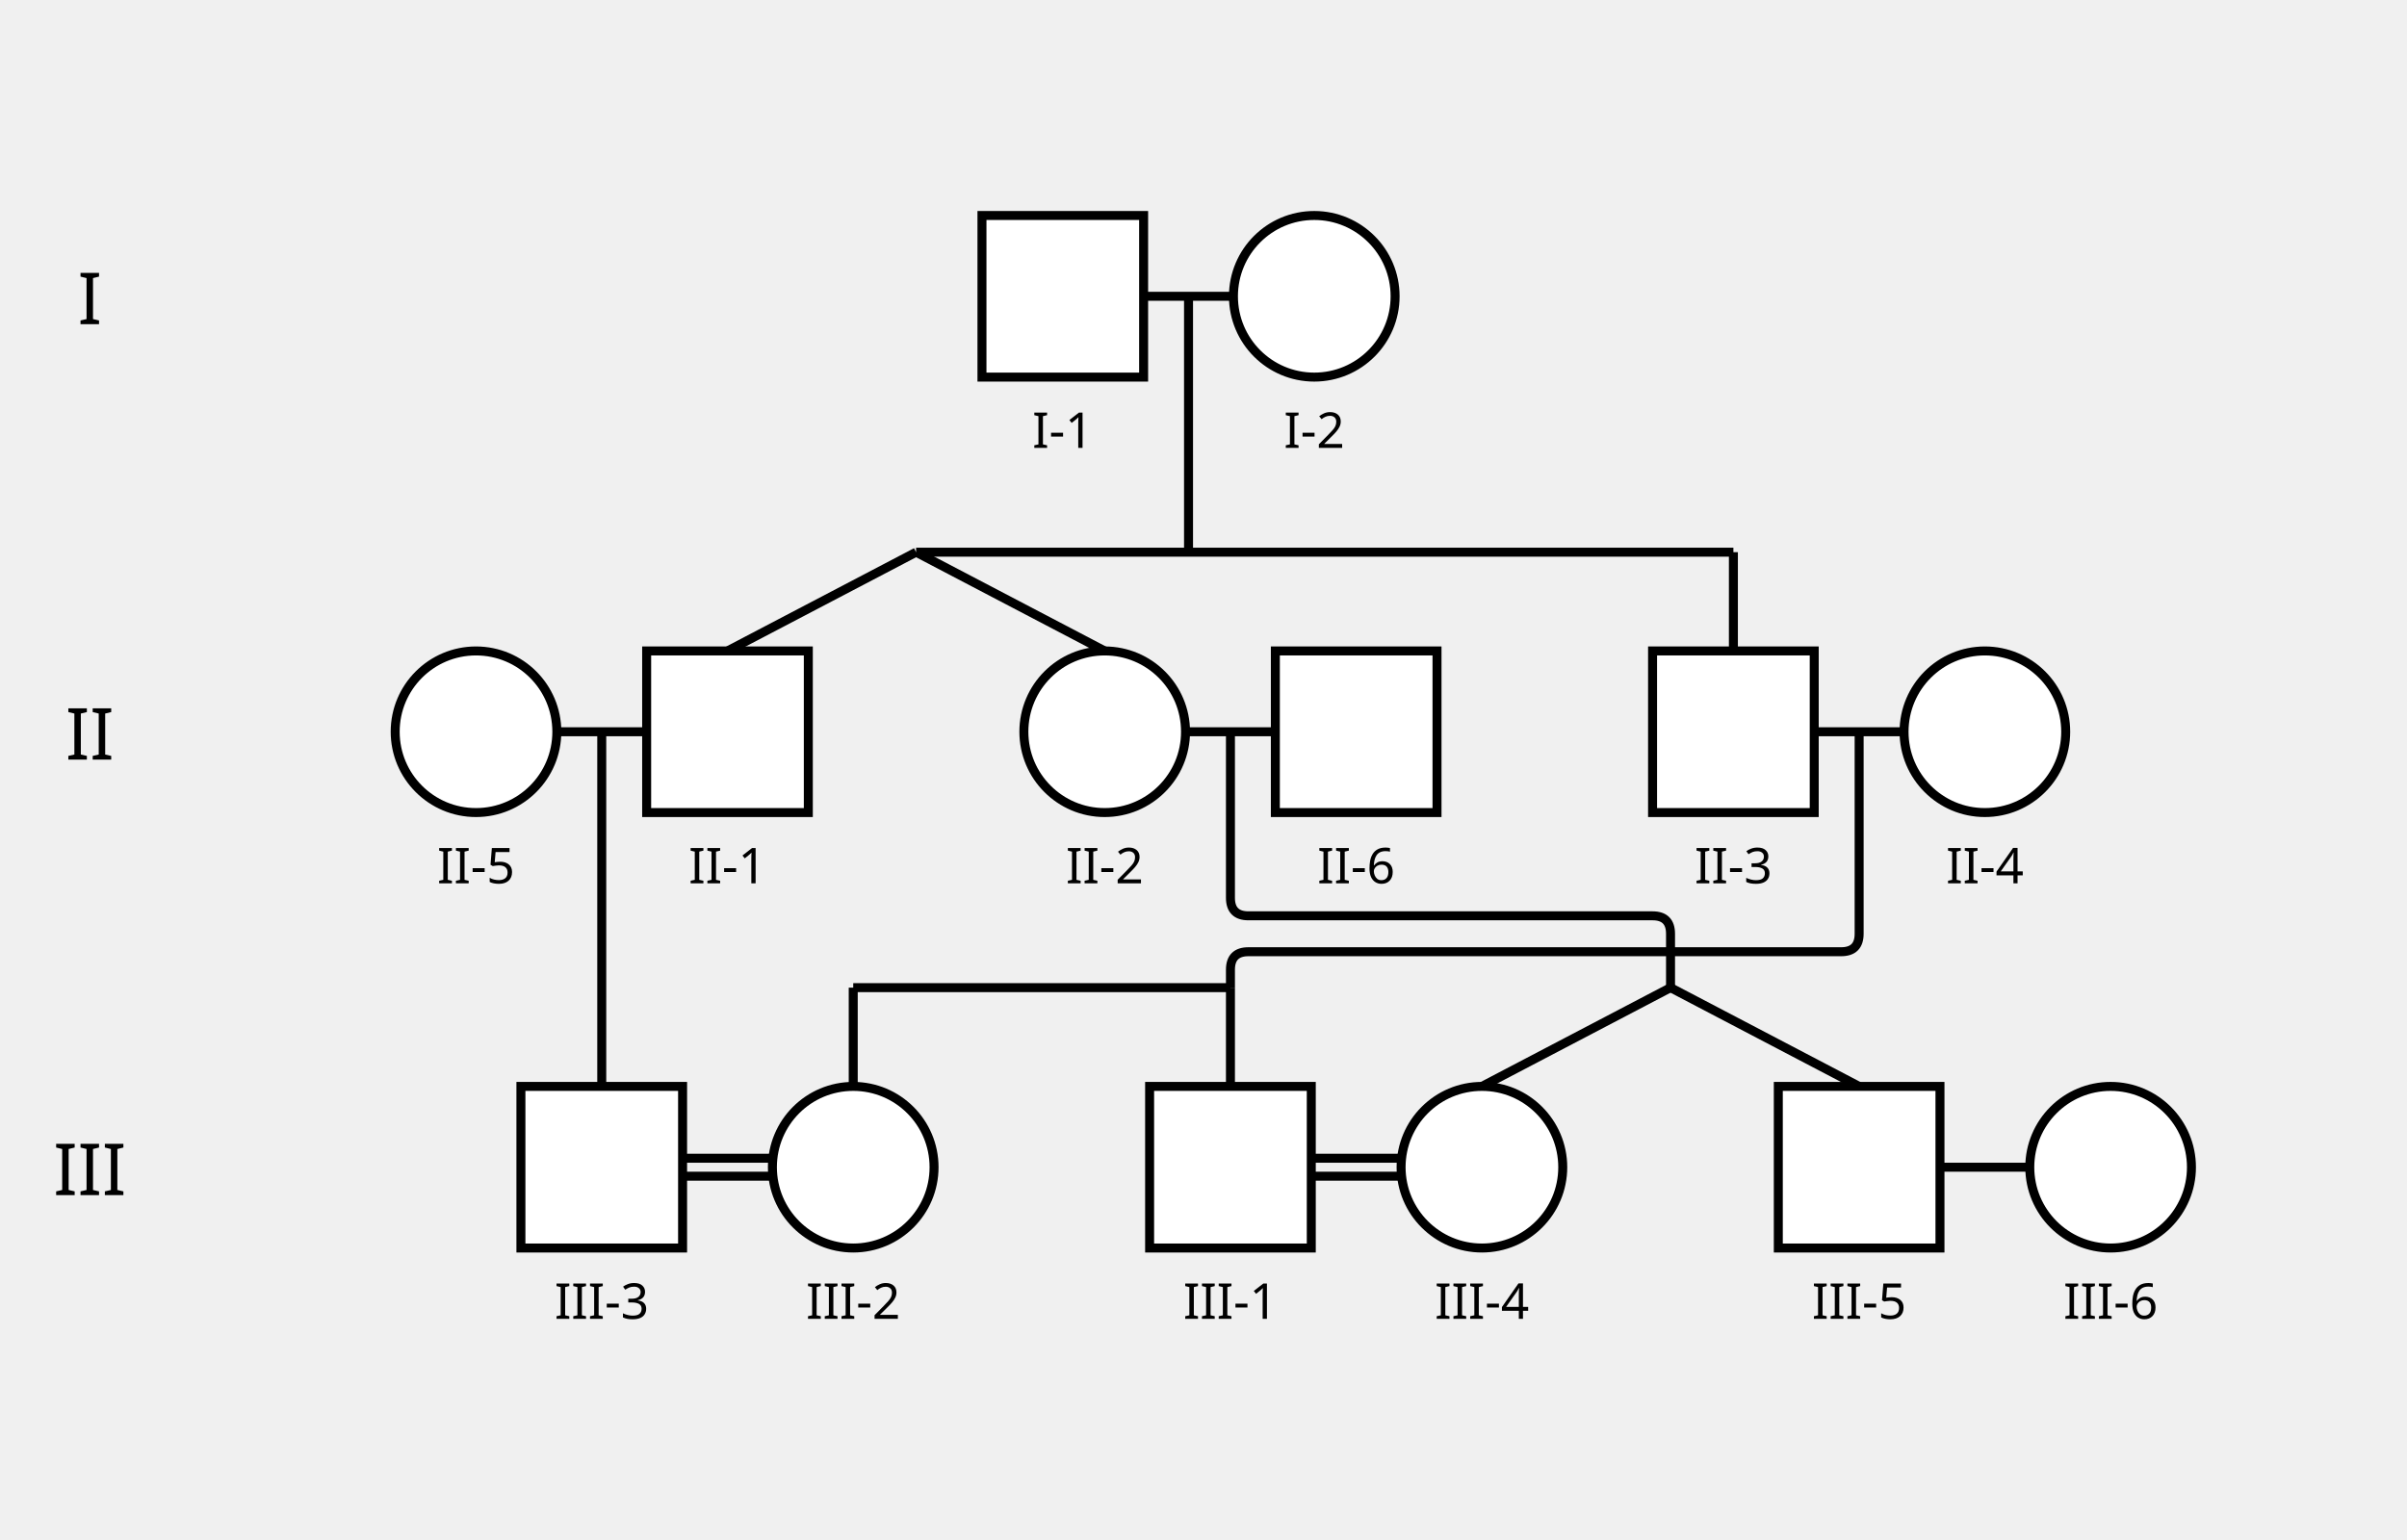
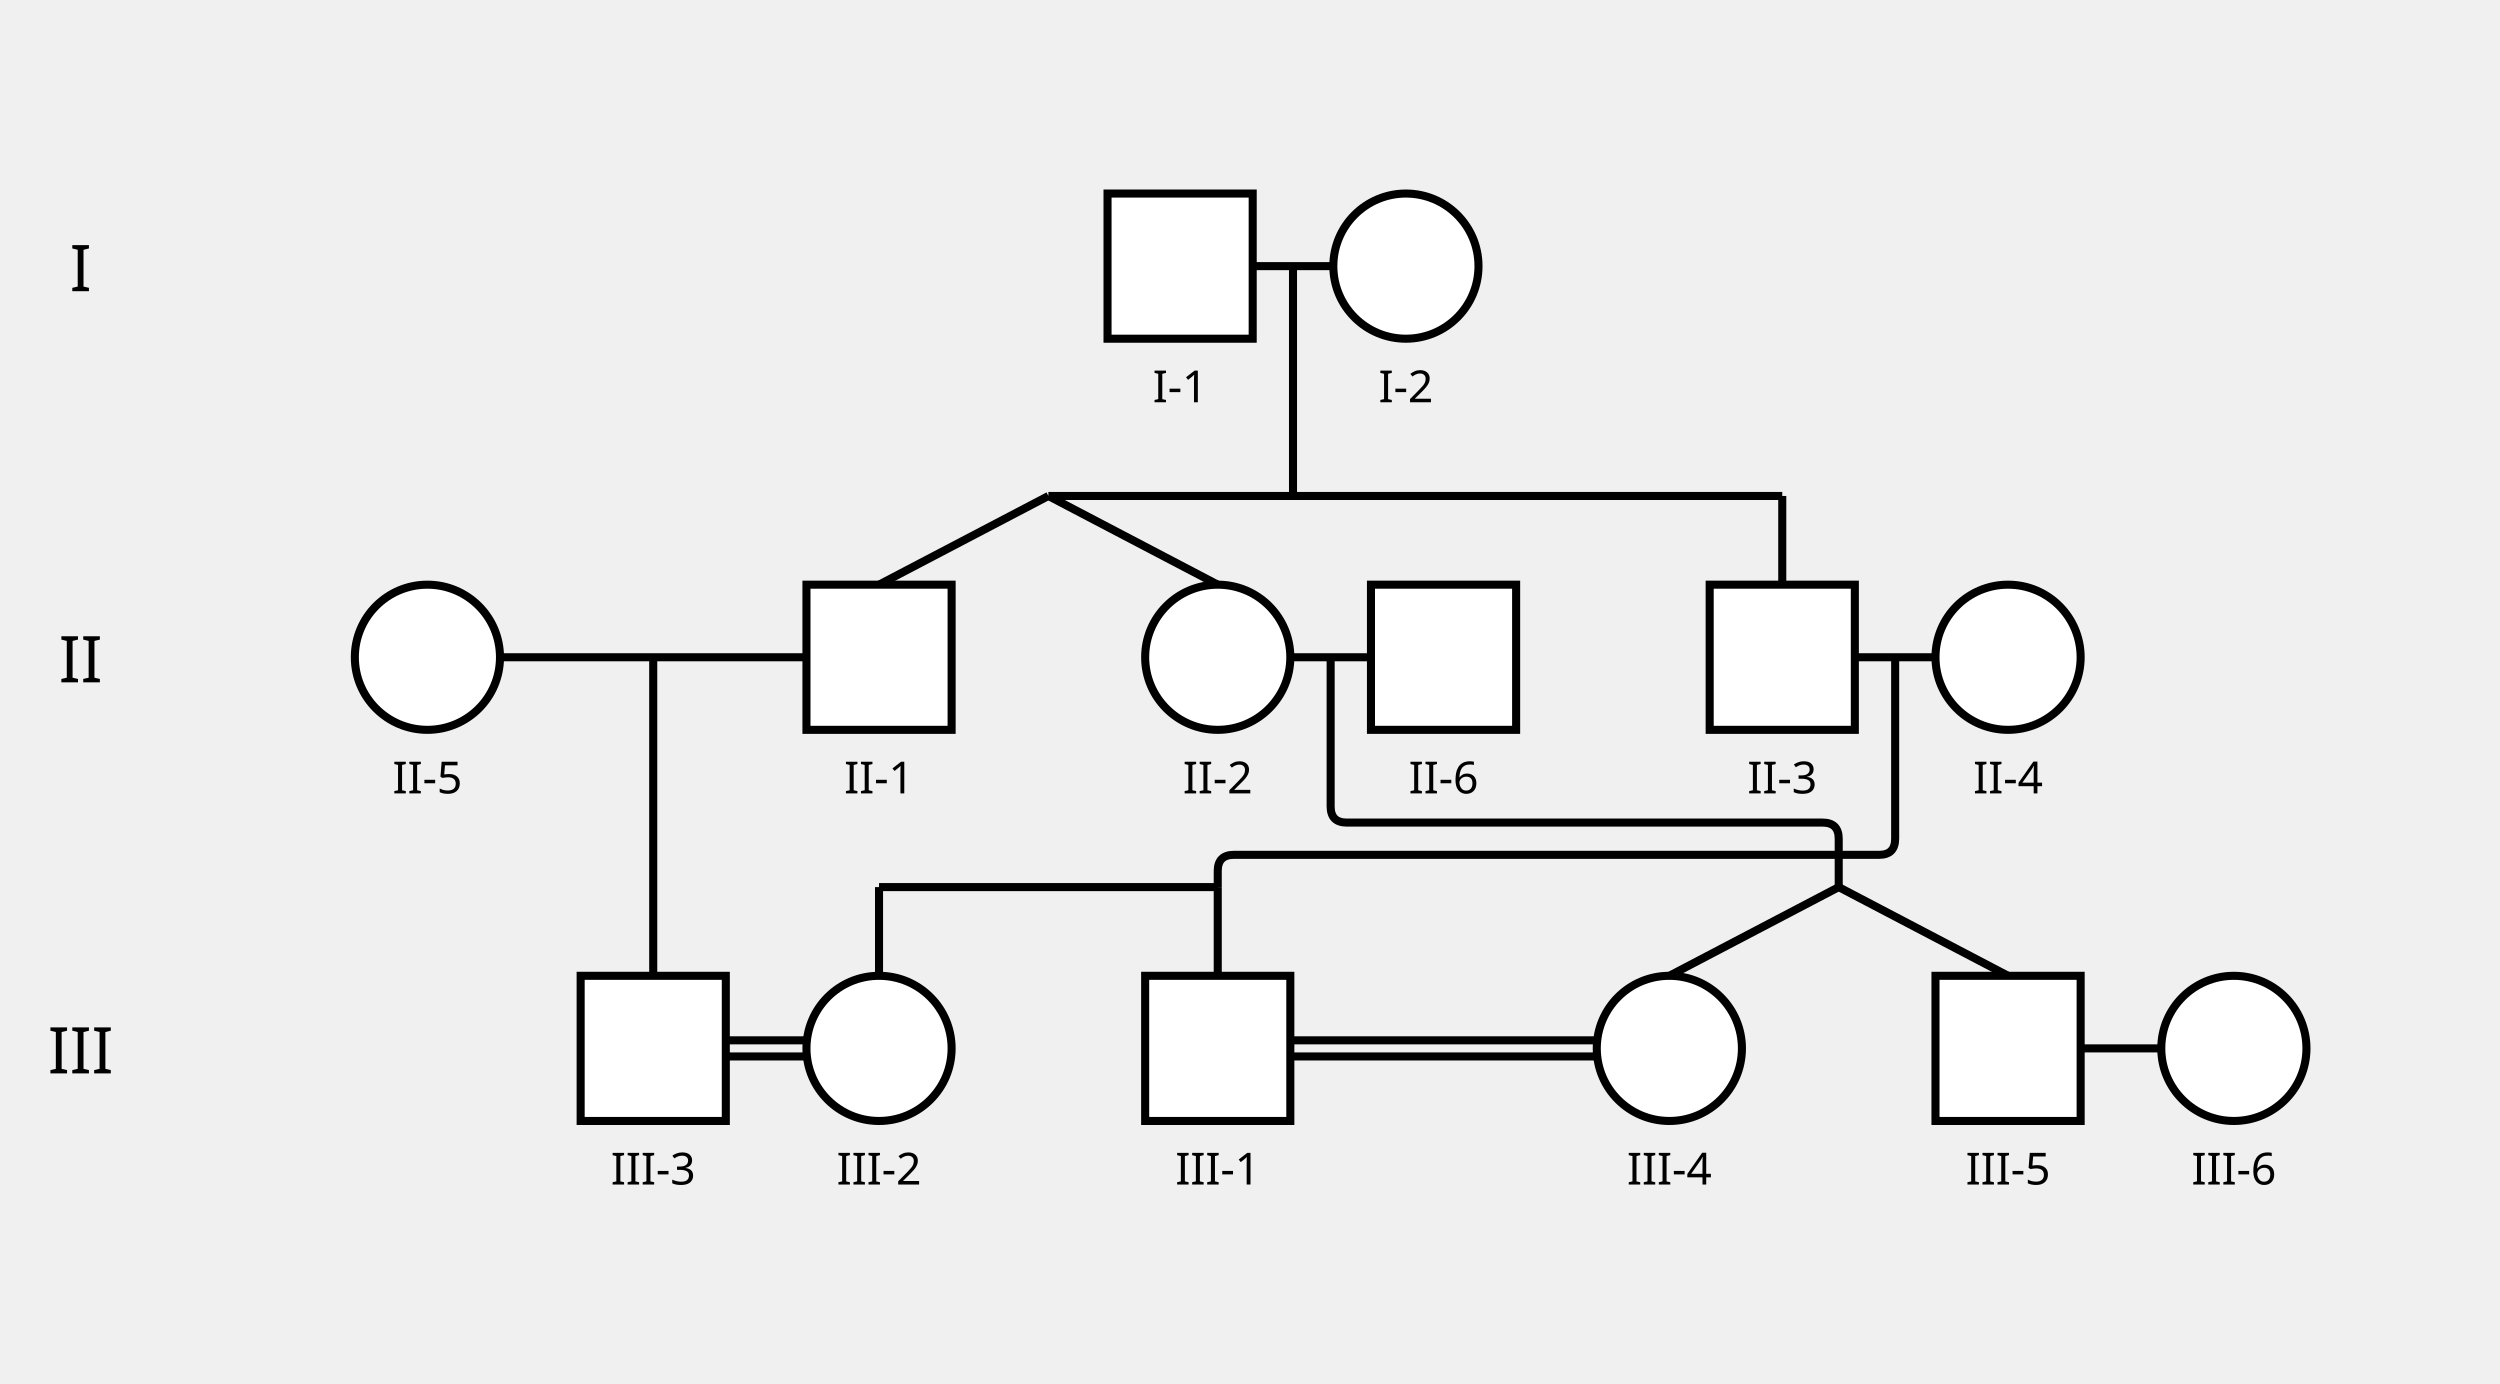
- <svg xmlns="http://www.w3.org/2000/svg" width="536" height="343" viewBox="0 0 536 343" class="pedigree" data-title="Two descents cross: each turns at its own elbow track and lands on its own bar" data-conditions="[]">
+ <svg xmlns="http://www.w3.org/2000/svg" width="620" height="343" viewBox="0 0 620 343" class="pedigree" data-title="Two descents cross: each turns at its own elbow track and lands on its own bar" data-conditions="[]">
  <g class="generation" data-generation="1">
    <text x="20" y="66" font-family="sans-serif" font-size="16" fill="#000000" text-anchor="middle" dominant-baseline="central">I</text>
  </g>
  <g class="generation" data-generation="2">
    <text x="20" y="163" font-family="sans-serif" font-size="16" fill="#000000" text-anchor="middle" dominant-baseline="central">II</text>
  </g>
  <g class="generation" data-generation="3">
    <text x="20" y="260" font-family="sans-serif" font-size="16" fill="#000000" text-anchor="middle" dominant-baseline="central">III</text>
  </g>
  <g class="mating" data-partners="I-1 I-2">
-     <line x1="254.667" y1="66" x2="274.667" y2="66" stroke="#000000" stroke-width="2" />
-     <line class="hit" x1="254.667" y1="66" x2="274.667" y2="66" stroke="none" stroke-width="12" pointer-events="stroke" />
+     <line x1="310.667" y1="66" x2="330.667" y2="66" stroke="#000000" stroke-width="2" />
+     <line class="hit" x1="310.667" y1="66" x2="330.667" y2="66" stroke="none" stroke-width="12" pointer-events="stroke" />
  </g>
  <g class="mating" data-partners="II-5 II-1">
-     <line x1="124" y1="163" x2="144" y2="163" stroke="#000000" stroke-width="2" />
-     <line class="hit" x1="124" y1="163" x2="144" y2="163" stroke="none" stroke-width="12" pointer-events="stroke" />
+     <line x1="124" y1="163" x2="200" y2="163" stroke="#000000" stroke-width="2" />
+     <line class="hit" x1="124" y1="163" x2="200" y2="163" stroke="none" stroke-width="12" pointer-events="stroke" />
  </g>
  <g class="mating" data-partners="II-2 II-6">
-     <line x1="264" y1="163" x2="284" y2="163" stroke="#000000" stroke-width="2" />
-     <line class="hit" x1="264" y1="163" x2="284" y2="163" stroke="none" stroke-width="12" pointer-events="stroke" />
+     <line x1="320" y1="163" x2="340" y2="163" stroke="#000000" stroke-width="2" />
+     <line class="hit" x1="320" y1="163" x2="340" y2="163" stroke="none" stroke-width="12" pointer-events="stroke" />
  </g>
  <g class="mating" data-partners="II-3 II-4">
-     <line x1="404" y1="163" x2="424" y2="163" stroke="#000000" stroke-width="2" />
-     <line class="hit" x1="404" y1="163" x2="424" y2="163" stroke="none" stroke-width="12" pointer-events="stroke" />
+     <line x1="460" y1="163" x2="480" y2="163" stroke="#000000" stroke-width="2" />
+     <line class="hit" x1="460" y1="163" x2="480" y2="163" stroke="none" stroke-width="12" pointer-events="stroke" />
  </g>
  <g class="mating consanguineous" data-partners="III-3 III-2">
-     <line x1="152" y1="258" x2="172" y2="258" stroke="#000000" stroke-width="2" />
-     <line x1="152" y1="262" x2="172" y2="262" stroke="#000000" stroke-width="2" />
-     <line class="hit" x1="152" y1="260" x2="172" y2="260" stroke="none" stroke-width="12" pointer-events="stroke" />
+     <line x1="180" y1="258" x2="200" y2="258" stroke="#000000" stroke-width="2" />
+     <line x1="180" y1="262" x2="200" y2="262" stroke="#000000" stroke-width="2" />
+     <line class="hit" x1="180" y1="260" x2="200" y2="260" stroke="none" stroke-width="12" pointer-events="stroke" />
  </g>
  <g class="mating consanguineous" data-partners="III-1 III-4">
-     <line x1="292" y1="258" x2="312" y2="258" stroke="#000000" stroke-width="2" />
-     <line x1="292" y1="262" x2="312" y2="262" stroke="#000000" stroke-width="2" />
-     <line class="hit" x1="292" y1="260" x2="312" y2="260" stroke="none" stroke-width="12" pointer-events="stroke" />
+     <line x1="320" y1="258" x2="396" y2="258" stroke="#000000" stroke-width="2" />
+     <line x1="320" y1="262" x2="396" y2="262" stroke="#000000" stroke-width="2" />
+     <line class="hit" x1="320" y1="260" x2="396" y2="260" stroke="none" stroke-width="12" pointer-events="stroke" />
  </g>
  <g class="mating" data-partners="III-5 III-6">
-     <line x1="432" y1="260" x2="452" y2="260" stroke="#000000" stroke-width="2" />
-     <line class="hit" x1="432" y1="260" x2="452" y2="260" stroke="none" stroke-width="12" pointer-events="stroke" />
+     <line x1="516" y1="260" x2="536" y2="260" stroke="#000000" stroke-width="2" />
+     <line class="hit" x1="516" y1="260" x2="536" y2="260" stroke="none" stroke-width="12" pointer-events="stroke" />
  </g>
  <g class="sibship" data-parents="I-1 I-2" data-children="II-1 II-2 II-3">
-     <line x1="264.667" y1="66" x2="264.667" y2="123" stroke="#000000" stroke-width="2" />
-     <line x1="204" y1="123" x2="386" y2="123" stroke="#000000" stroke-width="2" />
-     <line x1="204" y1="123" x2="162" y2="145" stroke="#000000" stroke-width="2" />
-     <line x1="204" y1="123" x2="246" y2="145" stroke="#000000" stroke-width="2" />
-     <line x1="386" y1="123" x2="386" y2="145" stroke="#000000" stroke-width="2" />
+     <line x1="320.667" y1="66" x2="320.667" y2="123" stroke="#000000" stroke-width="2" />
+     <line x1="260" y1="123" x2="442" y2="123" stroke="#000000" stroke-width="2" />
+     <line x1="260" y1="123" x2="218" y2="145" stroke="#000000" stroke-width="2" />
+     <line x1="260" y1="123" x2="302" y2="145" stroke="#000000" stroke-width="2" />
+     <line x1="442" y1="123" x2="442" y2="145" stroke="#000000" stroke-width="2" />
  </g>
  <g class="sibship" data-parents="II-5 II-1" data-children="III-3">
-     <line x1="134" y1="163" x2="134" y2="242" stroke="#000000" stroke-width="2" />
+     <line x1="162" y1="163" x2="162" y2="242" stroke="#000000" stroke-width="2" />
  </g>
  <g class="sibship" data-parents="II-2 II-6" data-children="III-4 III-5">
-     <path d="M274,163L274,200Q274,204 278,204L368,204Q372,204 372,208L372,220" fill="none" stroke="#000000" stroke-width="2" />
-     <line x1="372" y1="220" x2="330" y2="242" stroke="#000000" stroke-width="2" />
-     <line x1="372" y1="220" x2="414" y2="242" stroke="#000000" stroke-width="2" />
+     <path d="M330,163L330,200Q330,204 334,204L452,204Q456,204 456,208L456,220" fill="none" stroke="#000000" stroke-width="2" />
+     <line x1="456" y1="220" x2="414" y2="242" stroke="#000000" stroke-width="2" />
+     <line x1="456" y1="220" x2="498" y2="242" stroke="#000000" stroke-width="2" />
  </g>
  <g class="sibship" data-parents="II-3 II-4" data-children="III-2 III-1">
-     <path d="M414,163L414,208Q414,212 410,212L278,212Q274,212 274,216L274,220" fill="none" stroke="#000000" stroke-width="2" />
-     <line x1="190" y1="220" x2="274" y2="220" stroke="#000000" stroke-width="2" />
-     <line x1="190" y1="220" x2="190" y2="242" stroke="#000000" stroke-width="2" />
-     <line x1="274" y1="220" x2="274" y2="242" stroke="#000000" stroke-width="2" />
+     <path d="M470,163L470,208Q470,212 466,212L306,212Q302,212 302,216L302,220" fill="none" stroke="#000000" stroke-width="2" />
+     <line x1="218" y1="220" x2="302" y2="220" stroke="#000000" stroke-width="2" />
+     <line x1="218" y1="220" x2="218" y2="242" stroke="#000000" stroke-width="2" />
+     <line x1="302" y1="220" x2="302" y2="242" stroke="#000000" stroke-width="2" />
  </g>
  <g id="ind-I-1" class="individual" data-position="I-1" data-generation="1" data-index="1" data-gender="man">
-     <rect class="backing" x="218.667" y="48" width="36" height="36" fill="#ffffff" />
-     <rect class="symbol" x="218.667" y="48" width="36" height="36" fill="none" stroke="#000000" stroke-width="2" />
-     <text class="label" x="236.667" y="95.5" font-family="sans-serif" font-size="11" fill="#000000" text-anchor="middle" dominant-baseline="central">I-1</text>
-     <rect class="hit" x="218.667" y="48" width="36" height="53" fill="none" pointer-events="all" />
+     <rect class="backing" x="274.667" y="48" width="36" height="36" fill="#ffffff" />
+     <rect class="symbol" x="274.667" y="48" width="36" height="36" fill="none" stroke="#000000" stroke-width="2" />
+     <text class="label" x="292.667" y="95.5" font-family="sans-serif" font-size="11" fill="#000000" text-anchor="middle" dominant-baseline="central">I-1</text>
+     <rect class="hit" x="274.667" y="48" width="36" height="53" fill="none" pointer-events="all" />
  </g>
  <g id="ind-I-2" class="individual" data-position="I-2" data-generation="1" data-index="2" data-gender="woman">
-     <circle class="backing" cx="292.667" cy="66" r="18" fill="#ffffff" />
-     <circle class="symbol" cx="292.667" cy="66" r="18" fill="none" stroke="#000000" stroke-width="2" />
-     <text class="label" x="292.667" y="95.5" font-family="sans-serif" font-size="11" fill="#000000" text-anchor="middle" dominant-baseline="central">I-2</text>
-     <rect class="hit" x="274.667" y="48" width="36" height="53" fill="none" pointer-events="all" />
+     <circle class="backing" cx="348.667" cy="66" r="18" fill="#ffffff" />
+     <circle class="symbol" cx="348.667" cy="66" r="18" fill="none" stroke="#000000" stroke-width="2" />
+     <text class="label" x="348.667" y="95.5" font-family="sans-serif" font-size="11" fill="#000000" text-anchor="middle" dominant-baseline="central">I-2</text>
+     <rect class="hit" x="330.667" y="48" width="36" height="53" fill="none" pointer-events="all" />
  </g>
  <g id="ind-II-5" class="individual" data-position="II-5" data-generation="2" data-index="5" data-gender="woman">
    <circle class="backing" cx="106" cy="163" r="18" fill="#ffffff" />
    <circle class="symbol" cx="106" cy="163" r="18" fill="none" stroke="#000000" stroke-width="2" />
    <text class="label" x="106" y="192.5" font-family="sans-serif" font-size="11" fill="#000000" text-anchor="middle" dominant-baseline="central">II-5</text>
    <rect class="hit" x="88" y="145" width="36" height="53" fill="none" pointer-events="all" />
  </g>
  <g id="ind-II-1" class="individual" data-position="II-1" data-generation="2" data-index="1" data-gender="man">
-     <rect class="backing" x="144" y="145" width="36" height="36" fill="#ffffff" />
-     <rect class="symbol" x="144" y="145" width="36" height="36" fill="none" stroke="#000000" stroke-width="2" />
-     <text class="label" x="162" y="192.5" font-family="sans-serif" font-size="11" fill="#000000" text-anchor="middle" dominant-baseline="central">II-1</text>
-     <rect class="hit" x="144" y="145" width="36" height="53" fill="none" pointer-events="all" />
+     <rect class="backing" x="200" y="145" width="36" height="36" fill="#ffffff" />
+     <rect class="symbol" x="200" y="145" width="36" height="36" fill="none" stroke="#000000" stroke-width="2" />
+     <text class="label" x="218" y="192.5" font-family="sans-serif" font-size="11" fill="#000000" text-anchor="middle" dominant-baseline="central">II-1</text>
+     <rect class="hit" x="200" y="145" width="36" height="53" fill="none" pointer-events="all" />
  </g>
  <g id="ind-II-2" class="individual" data-position="II-2" data-generation="2" data-index="2" data-gender="woman">
-     <circle class="backing" cx="246" cy="163" r="18" fill="#ffffff" />
-     <circle class="symbol" cx="246" cy="163" r="18" fill="none" stroke="#000000" stroke-width="2" />
-     <text class="label" x="246" y="192.5" font-family="sans-serif" font-size="11" fill="#000000" text-anchor="middle" dominant-baseline="central">II-2</text>
-     <rect class="hit" x="228" y="145" width="36" height="53" fill="none" pointer-events="all" />
+     <circle class="backing" cx="302" cy="163" r="18" fill="#ffffff" />
+     <circle class="symbol" cx="302" cy="163" r="18" fill="none" stroke="#000000" stroke-width="2" />
+     <text class="label" x="302" y="192.5" font-family="sans-serif" font-size="11" fill="#000000" text-anchor="middle" dominant-baseline="central">II-2</text>
+     <rect class="hit" x="284" y="145" width="36" height="53" fill="none" pointer-events="all" />
  </g>
  <g id="ind-II-6" class="individual" data-position="II-6" data-generation="2" data-index="6" data-gender="man">
-     <rect class="backing" x="284" y="145" width="36" height="36" fill="#ffffff" />
-     <rect class="symbol" x="284" y="145" width="36" height="36" fill="none" stroke="#000000" stroke-width="2" />
-     <text class="label" x="302" y="192.5" font-family="sans-serif" font-size="11" fill="#000000" text-anchor="middle" dominant-baseline="central">II-6</text>
-     <rect class="hit" x="284" y="145" width="36" height="53" fill="none" pointer-events="all" />
+     <rect class="backing" x="340" y="145" width="36" height="36" fill="#ffffff" />
+     <rect class="symbol" x="340" y="145" width="36" height="36" fill="none" stroke="#000000" stroke-width="2" />
+     <text class="label" x="358" y="192.5" font-family="sans-serif" font-size="11" fill="#000000" text-anchor="middle" dominant-baseline="central">II-6</text>
+     <rect class="hit" x="340" y="145" width="36" height="53" fill="none" pointer-events="all" />
  </g>
  <g id="ind-II-3" class="individual" data-position="II-3" data-generation="2" data-index="3" data-gender="man">
-     <rect class="backing" x="368" y="145" width="36" height="36" fill="#ffffff" />
-     <rect class="symbol" x="368" y="145" width="36" height="36" fill="none" stroke="#000000" stroke-width="2" />
-     <text class="label" x="386" y="192.5" font-family="sans-serif" font-size="11" fill="#000000" text-anchor="middle" dominant-baseline="central">II-3</text>
-     <rect class="hit" x="368" y="145" width="36" height="53" fill="none" pointer-events="all" />
+     <rect class="backing" x="424" y="145" width="36" height="36" fill="#ffffff" />
+     <rect class="symbol" x="424" y="145" width="36" height="36" fill="none" stroke="#000000" stroke-width="2" />
+     <text class="label" x="442" y="192.5" font-family="sans-serif" font-size="11" fill="#000000" text-anchor="middle" dominant-baseline="central">II-3</text>
+     <rect class="hit" x="424" y="145" width="36" height="53" fill="none" pointer-events="all" />
  </g>
  <g id="ind-II-4" class="individual" data-position="II-4" data-generation="2" data-index="4" data-gender="woman">
-     <circle class="backing" cx="442" cy="163" r="18" fill="#ffffff" />
-     <circle class="symbol" cx="442" cy="163" r="18" fill="none" stroke="#000000" stroke-width="2" />
-     <text class="label" x="442" y="192.5" font-family="sans-serif" font-size="11" fill="#000000" text-anchor="middle" dominant-baseline="central">II-4</text>
-     <rect class="hit" x="424" y="145" width="36" height="53" fill="none" pointer-events="all" />
+     <circle class="backing" cx="498" cy="163" r="18" fill="#ffffff" />
+     <circle class="symbol" cx="498" cy="163" r="18" fill="none" stroke="#000000" stroke-width="2" />
+     <text class="label" x="498" y="192.5" font-family="sans-serif" font-size="11" fill="#000000" text-anchor="middle" dominant-baseline="central">II-4</text>
+     <rect class="hit" x="480" y="145" width="36" height="53" fill="none" pointer-events="all" />
  </g>
  <g id="ind-III-3" class="individual" data-position="III-3" data-generation="3" data-index="3" data-gender="man">
-     <rect class="backing" x="116" y="242" width="36" height="36" fill="#ffffff" />
-     <rect class="symbol" x="116" y="242" width="36" height="36" fill="none" stroke="#000000" stroke-width="2" />
-     <text class="label" x="134" y="289.5" font-family="sans-serif" font-size="11" fill="#000000" text-anchor="middle" dominant-baseline="central">III-3</text>
-     <rect class="hit" x="116" y="242" width="36" height="53" fill="none" pointer-events="all" />
+     <rect class="backing" x="144" y="242" width="36" height="36" fill="#ffffff" />
+     <rect class="symbol" x="144" y="242" width="36" height="36" fill="none" stroke="#000000" stroke-width="2" />
+     <text class="label" x="162" y="289.5" font-family="sans-serif" font-size="11" fill="#000000" text-anchor="middle" dominant-baseline="central">III-3</text>
+     <rect class="hit" x="144" y="242" width="36" height="53" fill="none" pointer-events="all" />
  </g>
  <g id="ind-III-2" class="individual" data-position="III-2" data-generation="3" data-index="2" data-gender="woman">
-     <circle class="backing" cx="190" cy="260" r="18" fill="#ffffff" />
-     <circle class="symbol" cx="190" cy="260" r="18" fill="none" stroke="#000000" stroke-width="2" />
-     <text class="label" x="190" y="289.5" font-family="sans-serif" font-size="11" fill="#000000" text-anchor="middle" dominant-baseline="central">III-2</text>
-     <rect class="hit" x="172" y="242" width="36" height="53" fill="none" pointer-events="all" />
+     <circle class="backing" cx="218" cy="260" r="18" fill="#ffffff" />
+     <circle class="symbol" cx="218" cy="260" r="18" fill="none" stroke="#000000" stroke-width="2" />
+     <text class="label" x="218" y="289.5" font-family="sans-serif" font-size="11" fill="#000000" text-anchor="middle" dominant-baseline="central">III-2</text>
+     <rect class="hit" x="200" y="242" width="36" height="53" fill="none" pointer-events="all" />
  </g>
  <g id="ind-III-1" class="individual" data-position="III-1" data-generation="3" data-index="1" data-gender="man">
-     <rect class="backing" x="256" y="242" width="36" height="36" fill="#ffffff" />
-     <rect class="symbol" x="256" y="242" width="36" height="36" fill="none" stroke="#000000" stroke-width="2" />
-     <text class="label" x="274" y="289.5" font-family="sans-serif" font-size="11" fill="#000000" text-anchor="middle" dominant-baseline="central">III-1</text>
-     <rect class="hit" x="256" y="242" width="36" height="53" fill="none" pointer-events="all" />
+     <rect class="backing" x="284" y="242" width="36" height="36" fill="#ffffff" />
+     <rect class="symbol" x="284" y="242" width="36" height="36" fill="none" stroke="#000000" stroke-width="2" />
+     <text class="label" x="302" y="289.5" font-family="sans-serif" font-size="11" fill="#000000" text-anchor="middle" dominant-baseline="central">III-1</text>
+     <rect class="hit" x="284" y="242" width="36" height="53" fill="none" pointer-events="all" />
  </g>
  <g id="ind-III-4" class="individual" data-position="III-4" data-generation="3" data-index="4" data-gender="woman">
-     <circle class="backing" cx="330" cy="260" r="18" fill="#ffffff" />
-     <circle class="symbol" cx="330" cy="260" r="18" fill="none" stroke="#000000" stroke-width="2" />
-     <text class="label" x="330" y="289.5" font-family="sans-serif" font-size="11" fill="#000000" text-anchor="middle" dominant-baseline="central">III-4</text>
-     <rect class="hit" x="312" y="242" width="36" height="53" fill="none" pointer-events="all" />
+     <circle class="backing" cx="414" cy="260" r="18" fill="#ffffff" />
+     <circle class="symbol" cx="414" cy="260" r="18" fill="none" stroke="#000000" stroke-width="2" />
+     <text class="label" x="414" y="289.5" font-family="sans-serif" font-size="11" fill="#000000" text-anchor="middle" dominant-baseline="central">III-4</text>
+     <rect class="hit" x="396" y="242" width="36" height="53" fill="none" pointer-events="all" />
  </g>
  <g id="ind-III-5" class="individual" data-position="III-5" data-generation="3" data-index="5" data-gender="man">
-     <rect class="backing" x="396" y="242" width="36" height="36" fill="#ffffff" />
-     <rect class="symbol" x="396" y="242" width="36" height="36" fill="none" stroke="#000000" stroke-width="2" />
-     <text class="label" x="414" y="289.5" font-family="sans-serif" font-size="11" fill="#000000" text-anchor="middle" dominant-baseline="central">III-5</text>
-     <rect class="hit" x="396" y="242" width="36" height="53" fill="none" pointer-events="all" />
+     <rect class="backing" x="480" y="242" width="36" height="36" fill="#ffffff" />
+     <rect class="symbol" x="480" y="242" width="36" height="36" fill="none" stroke="#000000" stroke-width="2" />
+     <text class="label" x="498" y="289.5" font-family="sans-serif" font-size="11" fill="#000000" text-anchor="middle" dominant-baseline="central">III-5</text>
+     <rect class="hit" x="480" y="242" width="36" height="53" fill="none" pointer-events="all" />
  </g>
  <g id="ind-III-6" class="individual" data-position="III-6" data-generation="3" data-index="6" data-gender="woman">
-     <circle class="backing" cx="470" cy="260" r="18" fill="#ffffff" />
-     <circle class="symbol" cx="470" cy="260" r="18" fill="none" stroke="#000000" stroke-width="2" />
-     <text class="label" x="470" y="289.5" font-family="sans-serif" font-size="11" fill="#000000" text-anchor="middle" dominant-baseline="central">III-6</text>
-     <rect class="hit" x="452" y="242" width="36" height="53" fill="none" pointer-events="all" />
+     <circle class="backing" cx="554" cy="260" r="18" fill="#ffffff" />
+     <circle class="symbol" cx="554" cy="260" r="18" fill="none" stroke="#000000" stroke-width="2" />
+     <text class="label" x="554" y="289.5" font-family="sans-serif" font-size="11" fill="#000000" text-anchor="middle" dominant-baseline="central">III-6</text>
+     <rect class="hit" x="536" y="242" width="36" height="53" fill="none" pointer-events="all" />
  </g>
</svg>
